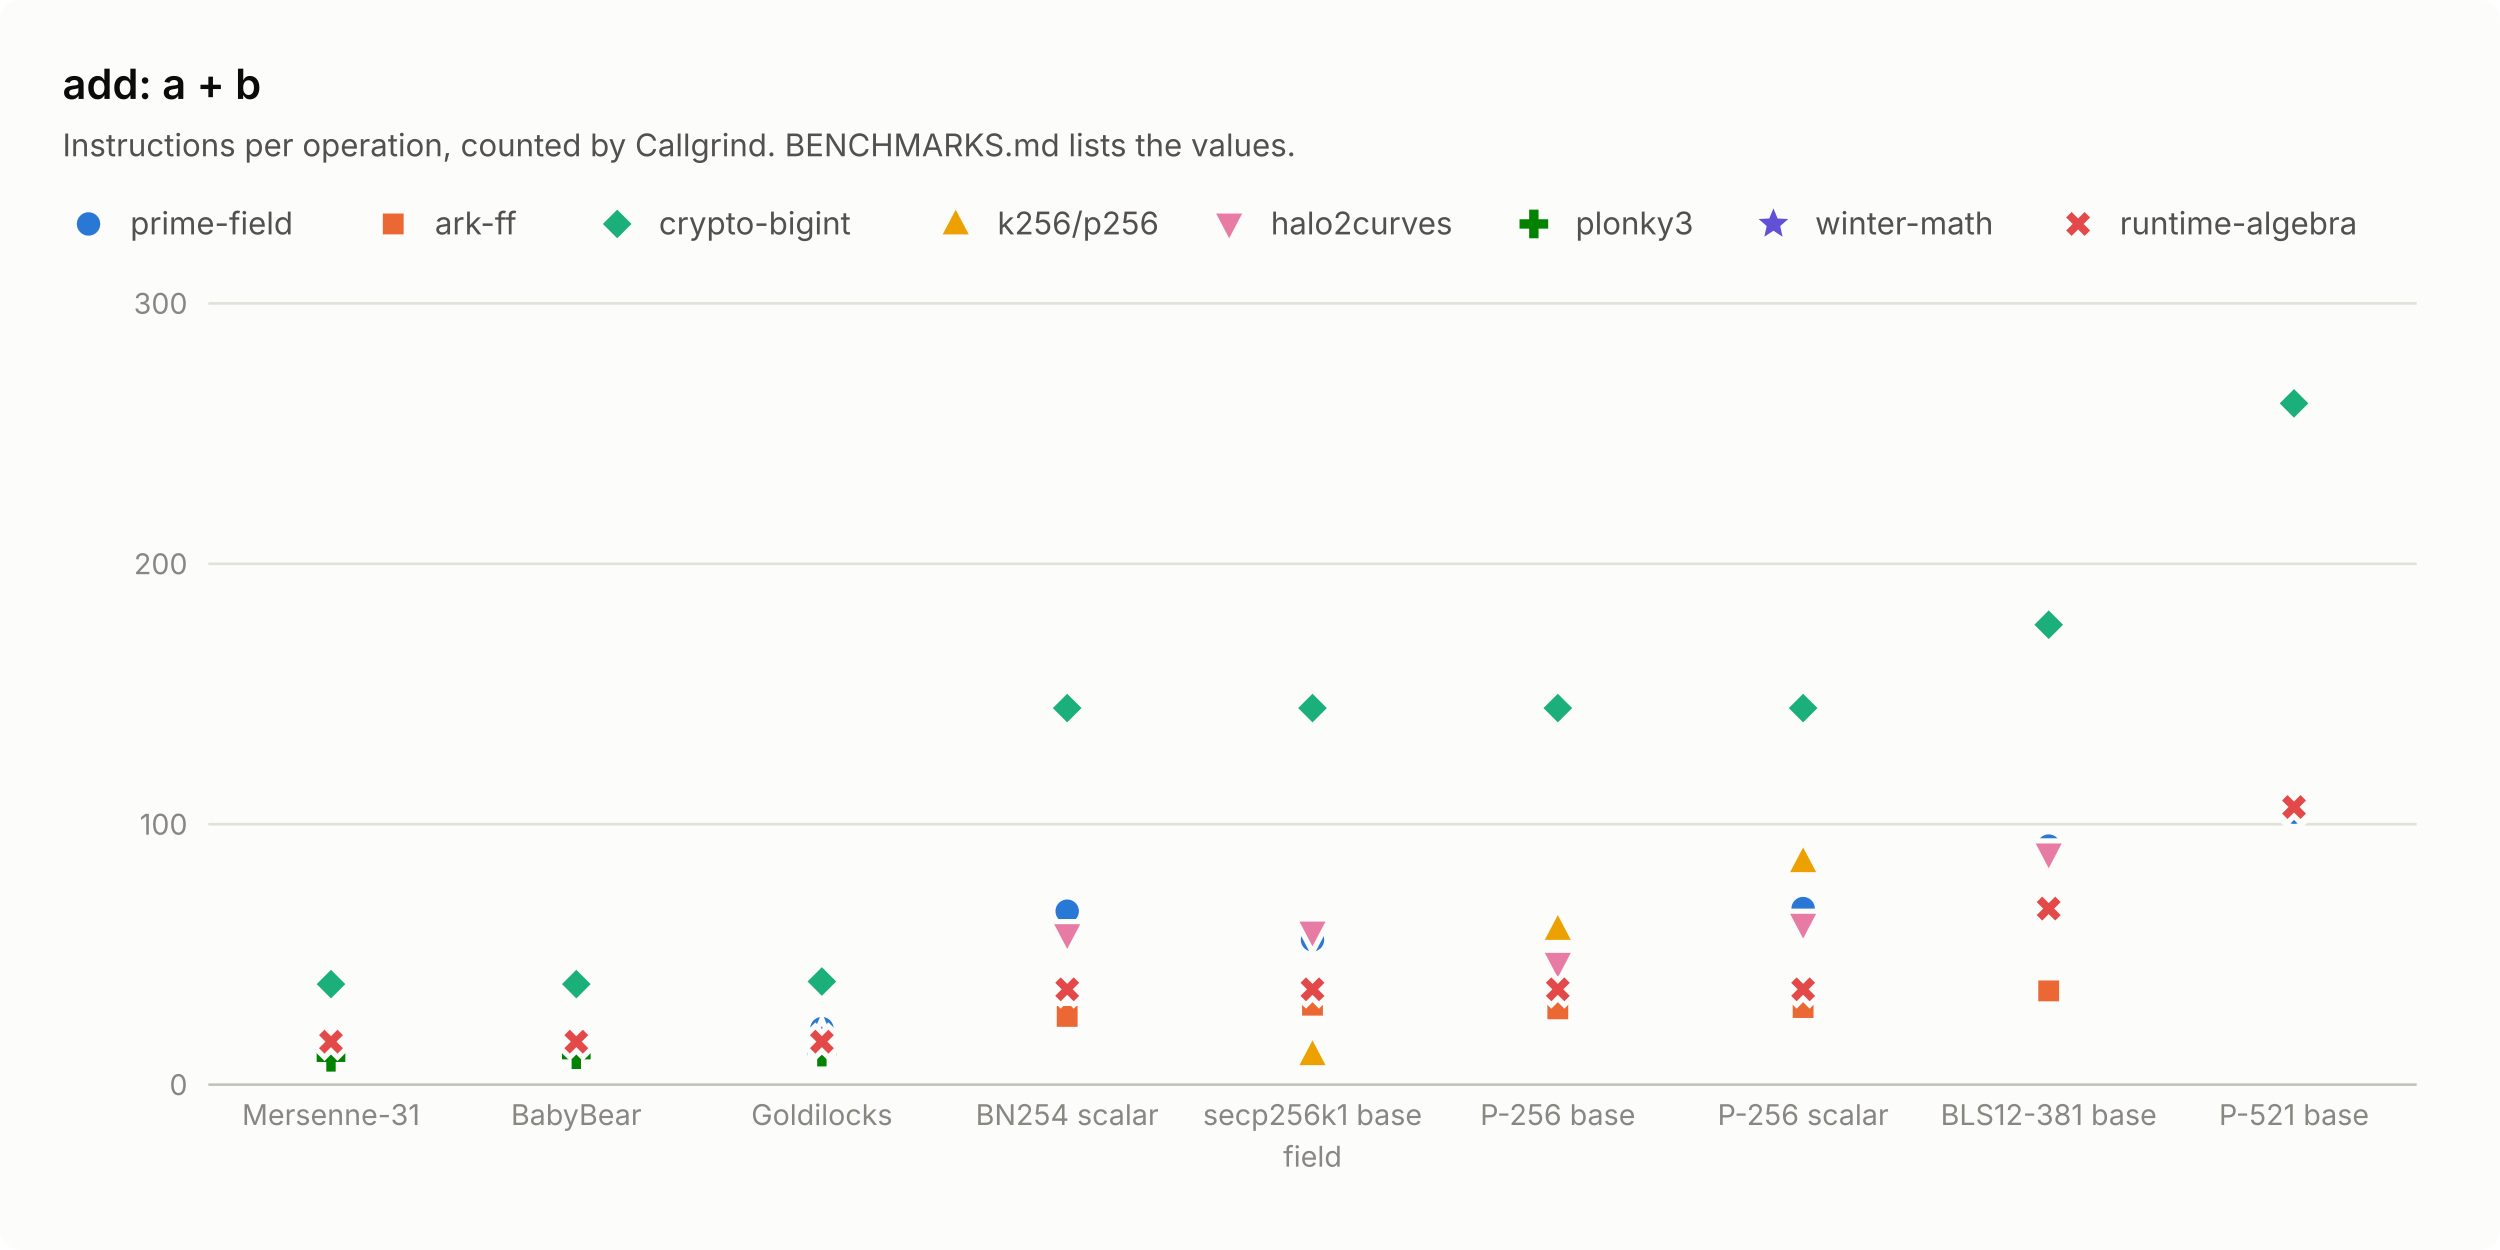
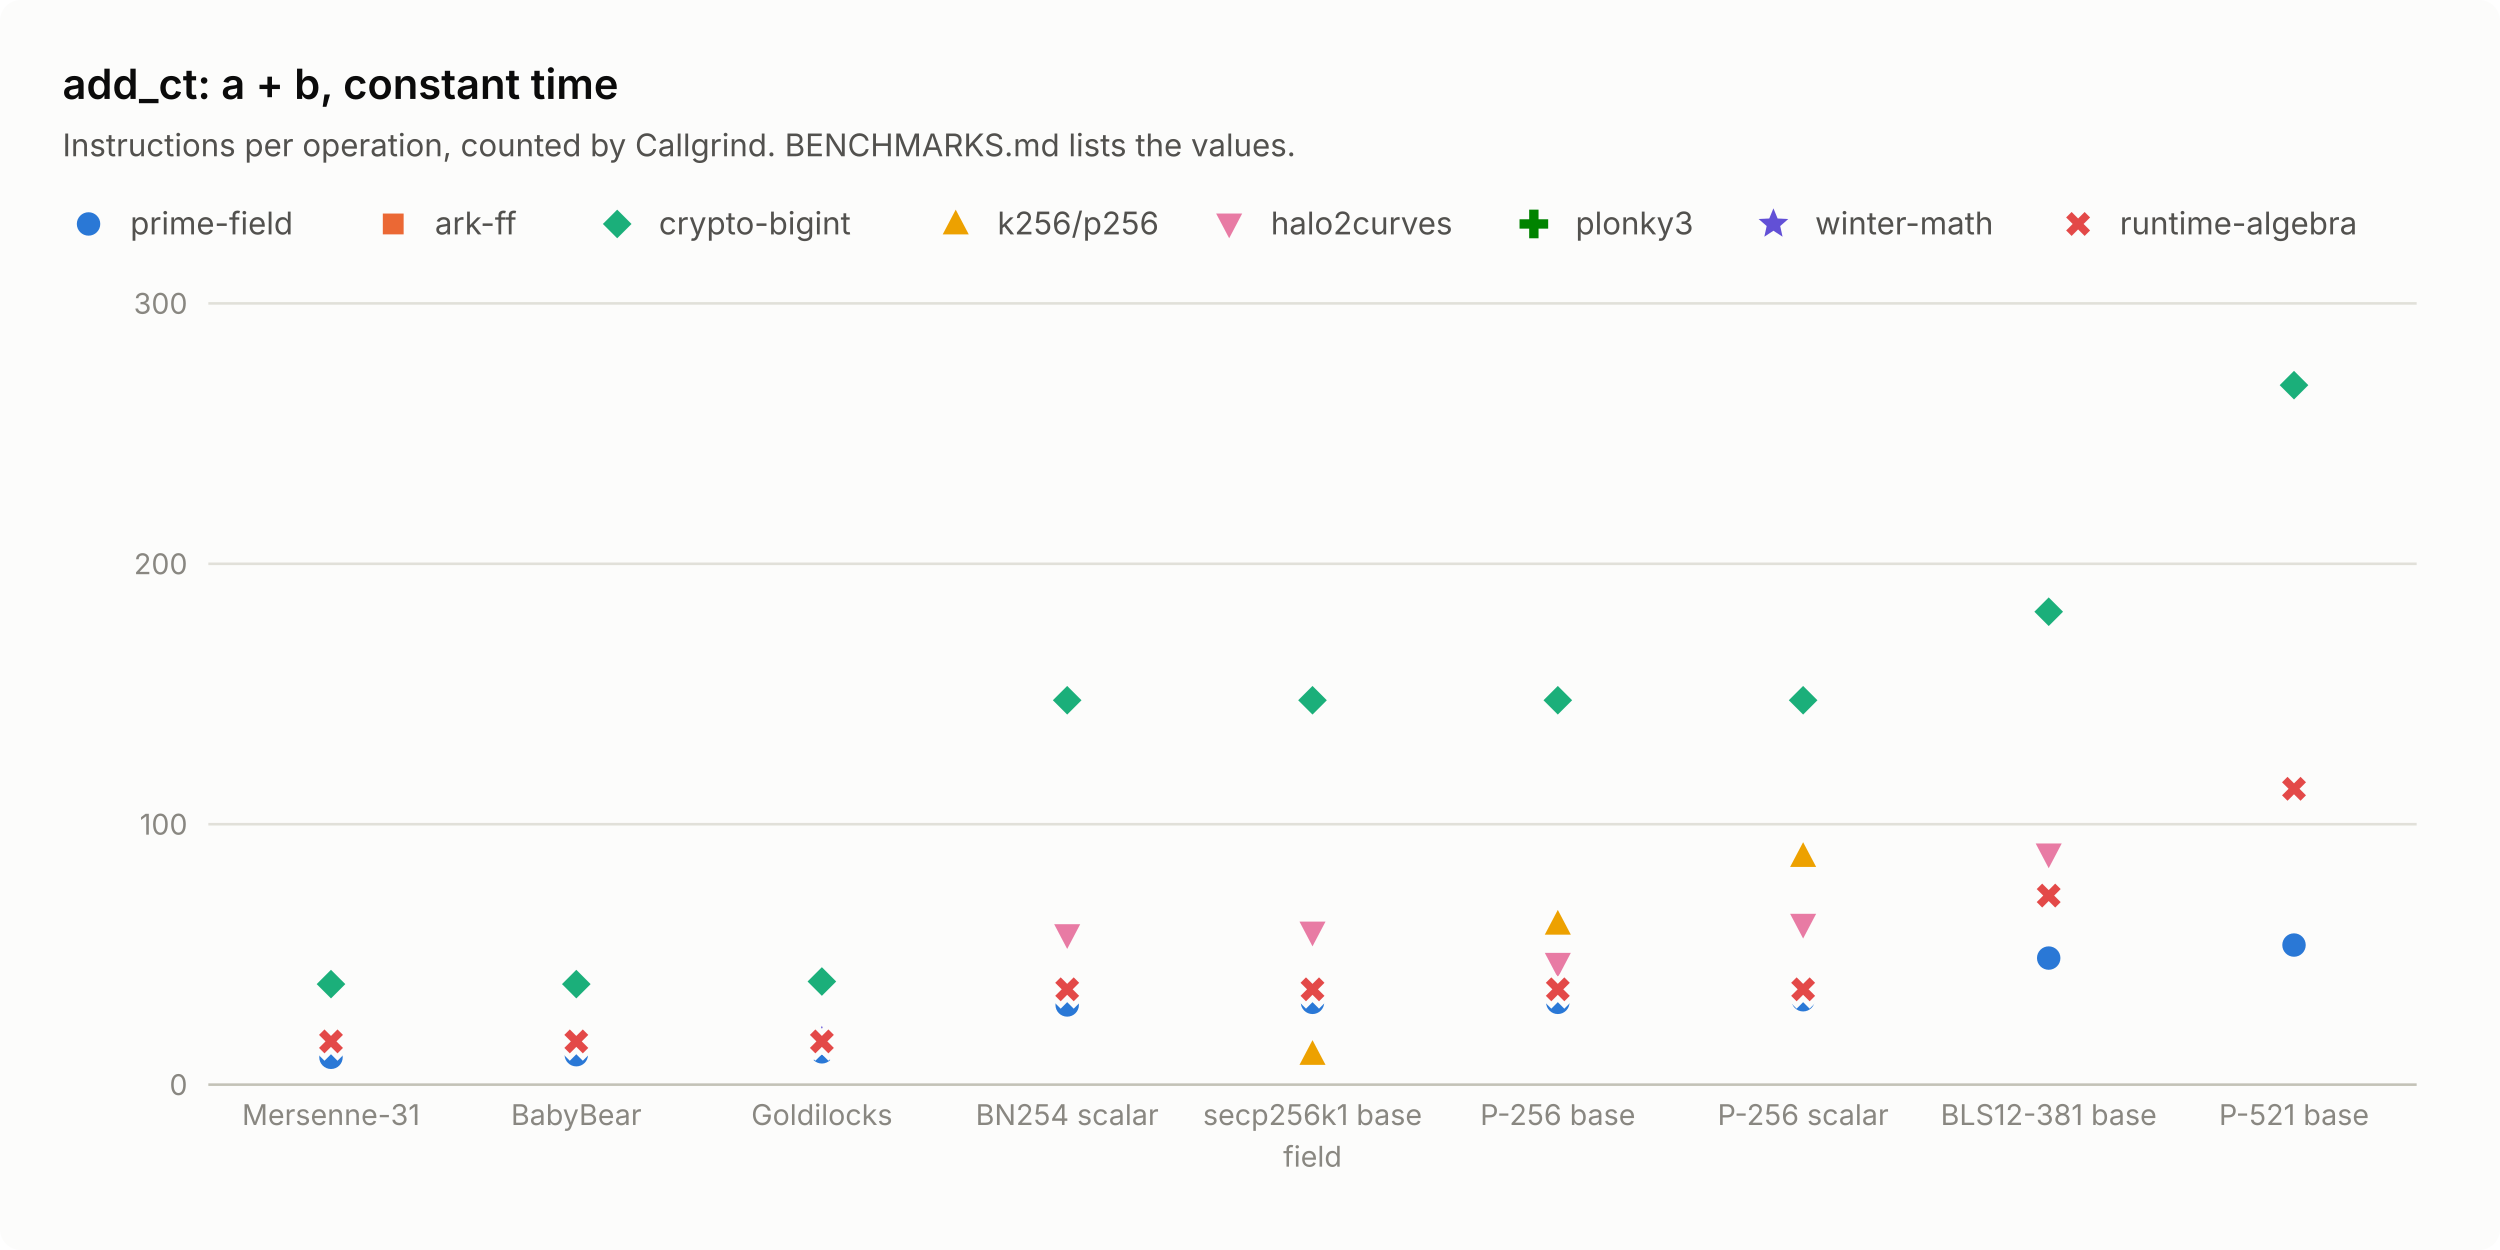
<svg xmlns="http://www.w3.org/2000/svg" width="960" height="480" viewBox="0 0 960 480" role="img" aria-labelledby="title description">
  <style>.grid,.axis{stroke-width:1}.title{font:600 16px system-ui, -apple-system, "Segoe UI", sans-serif}.subtitle,.legend{font:12px system-ui, -apple-system, "Segoe UI", sans-serif}.tick{font:11px system-ui, -apple-system, "Segoe UI", sans-serif;font-variant-numeric:tabular-nums}.line{fill:none;stroke-width:2;stroke-linejoin:round;stroke-linecap:round}.marker{stroke-width:4;paint-order:stroke}.surface{fill:#fcfcfb}.grid{stroke:#e1e0d9}.axis{stroke:#c3c2b7}.title{fill:#0b0b0b}.subtitle,.legend{fill:#52514e}.tick{fill:#898781}.marker{stroke:#fcfcfb}.c0 .line{stroke:#2a78d6}.c0 .marker{fill:#2a78d6}.c1 .line{stroke:#eb6834}.c1 .marker{fill:#eb6834}.c2 .line{stroke:#1baf7a}.c2 .marker{fill:#1baf7a}.c3 .line{stroke:#eda100}.c3 .marker{fill:#eda100}.c4 .line{stroke:#e87ba4}.c4 .marker{fill:#e87ba4}.c5 .line{stroke:#008300}.c5 .marker{fill:#008300}.c6 .line{stroke:#6250d6}.c6 .marker{fill:#6250d6}.c7 .line{stroke:#e34948}.c7 .marker{fill:#e34948}@media (prefers-color-scheme: dark){.surface{fill:#1a1a19}.grid{stroke:#2c2c2a}.axis{stroke:#383835}.title{fill:#f0efec}.subtitle,.legend{fill:#c3c2b7}.tick{fill:#898781}.marker{stroke:#1a1a19}.c0 .line{stroke:#3987e5}.c0 .marker{fill:#3987e5}.c1 .line{stroke:#d95926}.c1 .marker{fill:#d95926}.c2 .line{stroke:#199e70}.c2 .marker{fill:#199e70}.c3 .line{stroke:#c98500}.c3 .marker{fill:#c98500}.c4 .line{stroke:#d55181}.c4 .marker{fill:#d55181}.c5 .line{stroke:#008300}.c5 .marker{fill:#008300}.c6 .line{stroke:#9085e9}.c6 .marker{fill:#9085e9}.c7 .line{stroke:#e66767}.c7 .marker{fill:#e66767}}</style>
  <rect class="surface" width="960" height="480" rx="8" />
-   <text class="title" x="24" y="38">add: a + b</text>
+   <text class="title" x="24" y="38">add_ct: a + b, constant time</text>
  <text class="subtitle" x="24" y="60">Instructions per operation, counted by Callgrind. BENCHMARKS.md lists the values.</text>
  <g class="c0">
    <path class="marker" transform="translate(34,86)" d="M0,-4.5A4.5,4.5 0 1 1 0,4.5A4.5,4.5 0 1 1 0,-4.5Z" />
  </g>
  <text class="legend" x="50" y="90">prime-field</text>
  <g class="c1">
    <path class="marker" transform="translate(151,86)" d="M-4,-4H4V4H-4Z" />
  </g>
  <text class="legend" x="167" y="90">ark-ff</text>
  <g class="c2">
    <path class="marker" transform="translate(237,86)" d="M0,-5.5L5.5,0L0,5.5L-5.5,0Z" />
  </g>
  <text class="legend" x="253" y="90">crypto-bigint</text>
  <g class="c3">
    <path class="marker" transform="translate(367,86)" d="M0,-5.5L5,4H-5Z" />
  </g>
  <text class="legend" x="383" y="90">k256/p256</text>
  <g class="c4">
    <path class="marker" transform="translate(472,86)" d="M0,5.5L5,-4H-5Z" />
  </g>
  <text class="legend" x="488" y="90">halo2curves</text>
  <g class="c5">
    <path class="marker" transform="translate(589,86)" d="M-1.8,-5.5H1.8V-1.8H5.5V1.8H1.8V5.5H-1.8V1.8H-5.5V-1.8H-1.8Z" />
  </g>
  <text class="legend" x="605" y="90">plonky3</text>
  <g class="c6">
    <path class="marker" transform="translate(681,86)" d="M0,-6L1.6,-2.1L5.7,-1.9L2.6,0.8L3.5,4.9L0,2.6L-3.5,4.9L-2.6,0.8L-5.7,-1.9L-1.6,-2.1Z" />
  </g>
  <text class="legend" x="697" y="90">winter-math</text>
  <g class="c7">
    <path class="marker" transform="translate(798,86)" d="M-4.6,-2.5L-2.5,-4.6L0,-2.1L2.5,-4.6L4.6,-2.5L2.1,0L4.6,2.5L2.5,4.6L0,2.1L-2.5,4.6L-4.6,2.5L-2.1,0Z" />
  </g>
  <text class="legend" x="814" y="90">runtime-algebra</text>
  <text class="tick" x="72" y="420.5" text-anchor="end">0</text>
  <path class="grid" d="M80,316.5H928" />
  <text class="tick" x="72" y="320.5" text-anchor="end">100</text>
  <path class="grid" d="M80,216.5H928" />
  <text class="tick" x="72" y="220.5" text-anchor="end">200</text>
  <path class="grid" d="M80,116.5H928" />
  <text class="tick" x="72" y="120.5" text-anchor="end">300</text>
  <path class="axis" d="M80,416.5H928" />
  <text class="tick" x="127.1" y="432" text-anchor="middle">Mersenne-31</text>
  <text class="tick" x="221.3" y="432" text-anchor="middle">BabyBear</text>
  <text class="tick" x="315.6" y="432" text-anchor="middle">Goldilocks</text>
  <text class="tick" x="409.8" y="432" text-anchor="middle">BN254 scalar</text>
  <text class="tick" x="504.0" y="432" text-anchor="middle">secp256k1 base</text>
  <text class="tick" x="598.2" y="432" text-anchor="middle">P-256 base</text>
  <text class="tick" x="692.4" y="432" text-anchor="middle">P-256 scalar</text>
  <text class="tick" x="786.7" y="432" text-anchor="middle">BLS12-381 base</text>
  <text class="tick" x="880.9" y="432" text-anchor="middle">P-521 base</text>
  <text class="tick" x="504.0" y="448" text-anchor="middle">field</text>
  <g class="c0">
-     <path class="marker" transform="translate(127.1,402.0)" d="M0,-4.5A4.5,4.5 0 1 1 0,4.5A4.5,4.5 0 1 1 0,-4.5Z" />
-     <path class="marker" transform="translate(221.3,402.0)" d="M0,-4.5A4.5,4.5 0 1 1 0,4.5A4.5,4.5 0 1 1 0,-4.5Z" />
-     <path class="marker" transform="translate(315.6,395.0)" d="M0,-4.5A4.5,4.5 0 1 1 0,4.5A4.5,4.5 0 1 1 0,-4.5Z" />
-     <path class="marker" transform="translate(409.8,349.9)" d="M0,-4.5A4.5,4.5 0 1 1 0,4.5A4.5,4.5 0 1 1 0,-4.5Z" />
-     <path class="marker" transform="translate(504.0,360.9)" d="M0,-4.5A4.5,4.5 0 1 1 0,4.5A4.5,4.5 0 1 1 0,-4.5Z" />
-     <path class="marker" transform="translate(598.2,357.9)" d="M0,-4.5A4.5,4.5 0 1 1 0,4.5A4.5,4.5 0 1 1 0,-4.5Z" />
-     <path class="marker" transform="translate(692.4,348.9)" d="M0,-4.5A4.5,4.5 0 1 1 0,4.5A4.5,4.5 0 1 1 0,-4.5Z" />
-     <path class="marker" transform="translate(786.7,324.9)" d="M0,-4.5A4.5,4.5 0 1 1 0,4.5A4.5,4.5 0 1 1 0,-4.5Z" />
-     <path class="marker" transform="translate(880.9,311.9)" d="M0,-4.5A4.5,4.5 0 1 1 0,4.5A4.5,4.5 0 1 1 0,-4.5Z" />
+     <path class="marker" transform="translate(127.1,406.0)" d="M0,-4.5A4.5,4.5 0 1 1 0,4.5A4.5,4.5 0 1 1 0,-4.5Z" />
+     <path class="marker" transform="translate(221.3,405.0)" d="M0,-4.5A4.5,4.5 0 1 1 0,4.5A4.5,4.5 0 1 1 0,-4.5Z" />
+     <path class="marker" transform="translate(315.6,403.9)" d="M0,-4.5A4.5,4.5 0 1 1 0,4.5A4.5,4.5 0 1 1 0,-4.5Z" />
+     <path class="marker" transform="translate(409.8,385.9)" d="M0,-4.5A4.5,4.5 0 1 1 0,4.5A4.5,4.5 0 1 1 0,-4.5Z" />
+     <path class="marker" transform="translate(504.0,384.9)" d="M0,-4.5A4.5,4.5 0 1 1 0,4.5A4.5,4.5 0 1 1 0,-4.5Z" />
+     <path class="marker" transform="translate(598.2,384.9)" d="M0,-4.5A4.5,4.5 0 1 1 0,4.5A4.5,4.5 0 1 1 0,-4.5Z" />
+     <path class="marker" transform="translate(692.4,383.9)" d="M0,-4.5A4.5,4.5 0 1 1 0,4.5A4.5,4.5 0 1 1 0,-4.5Z" />
+     <path class="marker" transform="translate(786.7,367.9)" d="M0,-4.5A4.5,4.5 0 1 1 0,4.5A4.5,4.5 0 1 1 0,-4.5Z" />
+     <path class="marker" transform="translate(880.9,362.9)" d="M0,-4.5A4.5,4.5 0 1 1 0,4.5A4.5,4.5 0 1 1 0,-4.5Z" />
  </g>
  <g class="c1">
-     <path class="marker" transform="translate(409.8,390.3)" d="M-4,-4H4V4H-4Z" />
-     <path class="marker" transform="translate(504.0,386.0)" d="M-4,-4H4V4H-4Z" />
-     <path class="marker" transform="translate(598.2,387.4)" d="M-4,-4H4V4H-4Z" />
-     <path class="marker" transform="translate(692.4,386.9)" d="M-4,-4H4V4H-4Z" />
-     <path class="marker" transform="translate(786.7,380.5)" d="M-4,-4H4V4H-4Z" />
-   </g>
+ </g>
  <g class="c2">
    <path class="marker" transform="translate(127.1,377.9)" d="M0,-5.5L5.5,0L0,5.5L-5.5,0Z" />
    <path class="marker" transform="translate(221.3,377.9)" d="M0,-5.5L5.5,0L0,5.5L-5.5,0Z" />
    <path class="marker" transform="translate(315.6,376.9)" d="M0,-5.5L5.5,0L0,5.5L-5.5,0Z" />
-     <path class="marker" transform="translate(409.8,271.9)" d="M0,-5.5L5.5,0L0,5.5L-5.5,0Z" />
-     <path class="marker" transform="translate(504.0,271.9)" d="M0,-5.5L5.5,0L0,5.5L-5.5,0Z" />
-     <path class="marker" transform="translate(598.2,271.9)" d="M0,-5.5L5.5,0L0,5.5L-5.5,0Z" />
-     <path class="marker" transform="translate(692.4,271.9)" d="M0,-5.5L5.5,0L0,5.5L-5.5,0Z" />
-     <path class="marker" transform="translate(786.7,239.9)" d="M0,-5.5L5.5,0L0,5.5L-5.5,0Z" />
-     <path class="marker" transform="translate(880.9,154.9)" d="M0,-5.5L5.5,0L0,5.5L-5.5,0Z" />
+     <path class="marker" transform="translate(409.8,268.9)" d="M0,-5.5L5.5,0L0,5.5L-5.5,0Z" />
+     <path class="marker" transform="translate(504.0,268.9)" d="M0,-5.5L5.5,0L0,5.5L-5.5,0Z" />
+     <path class="marker" transform="translate(598.2,268.9)" d="M0,-5.5L5.5,0L0,5.5L-5.5,0Z" />
+     <path class="marker" transform="translate(692.4,268.9)" d="M0,-5.5L5.5,0L0,5.5L-5.5,0Z" />
+     <path class="marker" transform="translate(786.7,234.9)" d="M0,-5.5L5.5,0L0,5.5L-5.5,0Z" />
+     <path class="marker" transform="translate(880.9,147.9)" d="M0,-5.5L5.5,0L0,5.5L-5.5,0Z" />
  </g>
  <g class="c3">
-     <path class="marker" transform="translate(504.0,405.0)" d="M0,-5.5L5,4H-5Z" />
-     <path class="marker" transform="translate(598.2,356.9)" d="M0,-5.5L5,4H-5Z" />
-     <path class="marker" transform="translate(692.4,330.9)" d="M0,-5.5L5,4H-5Z" />
+     <path class="marker" transform="translate(504.0,404.9)" d="M0,-5.5L5,4H-5Z" />
+     <path class="marker" transform="translate(598.2,354.9)" d="M0,-5.5L5,4H-5Z" />
+     <path class="marker" transform="translate(692.4,328.9)" d="M0,-5.5L5,4H-5Z" />
  </g>
  <g class="c4">
    <path class="marker" transform="translate(409.8,358.9)" d="M0,5.5L5,-4H-5Z" />
    <path class="marker" transform="translate(504.0,357.9)" d="M0,5.5L5,-4H-5Z" />
    <path class="marker" transform="translate(598.2,369.9)" d="M0,5.5L5,-4H-5Z" />
    <path class="marker" transform="translate(692.4,354.9)" d="M0,5.5L5,-4H-5Z" />
    <path class="marker" transform="translate(786.7,327.9)" d="M0,5.5L5,-4H-5Z" />
  </g>
  <g class="c5">
-     <path class="marker" transform="translate(127.1,406.0)" d="M-1.8,-5.5H1.8V-1.8H5.5V1.8H1.8V5.5H-1.8V1.8H-5.5V-1.8H-1.8Z" />
-     <path class="marker" transform="translate(221.3,405.0)" d="M-1.8,-5.5H1.8V-1.8H5.5V1.8H1.8V5.5H-1.8V1.8H-5.5V-1.8H-1.8Z" />
-     <path class="marker" transform="translate(315.6,404.0)" d="M-1.8,-5.5H1.8V-1.8H5.5V1.8H1.8V5.5H-1.8V1.8H-5.5V-1.8H-1.8Z" />
-   </g>
+ </g>
  <g class="c6">
-     <path class="marker" transform="translate(315.6,400.0)" d="M0,-6L1.6,-2.1L5.7,-1.9L2.6,0.8L3.5,4.9L0,2.6L-3.5,4.9L-2.6,0.8L-5.7,-1.9L-1.6,-2.1Z" />
+     <path class="marker" transform="translate(315.6,399.9)" d="M0,-6L1.6,-2.1L5.7,-1.9L2.6,0.8L3.5,4.9L0,2.6L-3.5,4.9L-2.6,0.8L-5.7,-1.9L-1.6,-2.1Z" />
  </g>
  <g class="c7">
-     <path class="marker" transform="translate(127.1,400.0)" d="M-4.6,-2.5L-2.5,-4.6L0,-2.1L2.5,-4.6L4.6,-2.5L2.1,0L4.6,2.5L2.5,4.6L0,2.1L-2.5,4.6L-4.6,2.5L-2.1,0Z" />
-     <path class="marker" transform="translate(221.3,400.0)" d="M-4.6,-2.5L-2.5,-4.6L0,-2.1L2.5,-4.6L4.6,-2.5L2.1,0L4.6,2.5L2.5,4.6L0,2.1L-2.5,4.6L-4.6,2.5L-2.1,0Z" />
-     <path class="marker" transform="translate(315.6,400.0)" d="M-4.6,-2.5L-2.5,-4.6L0,-2.1L2.5,-4.6L4.6,-2.5L2.1,0L4.6,2.5L2.5,4.6L0,2.1L-2.5,4.6L-4.6,2.5L-2.1,0Z" />
+     <path class="marker" transform="translate(127.1,399.9)" d="M-4.6,-2.5L-2.5,-4.6L0,-2.1L2.5,-4.6L4.6,-2.5L2.1,0L4.6,2.5L2.5,4.6L0,2.1L-2.5,4.6L-4.6,2.5L-2.1,0Z" />
+     <path class="marker" transform="translate(221.3,399.9)" d="M-4.6,-2.5L-2.5,-4.6L0,-2.1L2.5,-4.6L4.6,-2.5L2.1,0L4.6,2.5L2.5,4.6L0,2.1L-2.5,4.6L-4.6,2.5L-2.1,0Z" />
+     <path class="marker" transform="translate(315.6,399.9)" d="M-4.6,-2.5L-2.5,-4.6L0,-2.1L2.5,-4.6L4.6,-2.5L2.1,0L4.6,2.5L2.5,4.6L0,2.1L-2.5,4.6L-4.6,2.5L-2.1,0Z" />
    <path class="marker" transform="translate(409.8,379.9)" d="M-4.6,-2.5L-2.5,-4.6L0,-2.1L2.5,-4.6L4.6,-2.5L2.1,0L4.6,2.5L2.5,4.6L0,2.1L-2.5,4.6L-4.6,2.5L-2.1,0Z" />
    <path class="marker" transform="translate(504.0,379.9)" d="M-4.6,-2.5L-2.5,-4.6L0,-2.1L2.5,-4.6L4.6,-2.5L2.1,0L4.6,2.5L2.5,4.6L0,2.1L-2.5,4.6L-4.6,2.5L-2.1,0Z" />
    <path class="marker" transform="translate(598.2,379.9)" d="M-4.6,-2.5L-2.5,-4.6L0,-2.1L2.5,-4.6L4.6,-2.5L2.1,0L4.6,2.5L2.5,4.6L0,2.1L-2.5,4.6L-4.6,2.5L-2.1,0Z" />
    <path class="marker" transform="translate(692.4,379.9)" d="M-4.6,-2.5L-2.5,-4.6L0,-2.1L2.5,-4.6L4.6,-2.5L2.1,0L4.6,2.5L2.5,4.6L0,2.1L-2.5,4.6L-4.6,2.5L-2.1,0Z" />
-     <path class="marker" transform="translate(786.7,348.9)" d="M-4.6,-2.5L-2.5,-4.6L0,-2.1L2.5,-4.6L4.6,-2.5L2.1,0L4.6,2.5L2.5,4.6L0,2.1L-2.5,4.6L-4.6,2.5L-2.1,0Z" />
-     <path class="marker" transform="translate(880.9,309.9)" d="M-4.6,-2.5L-2.5,-4.6L0,-2.1L2.5,-4.6L4.6,-2.5L2.1,0L4.6,2.5L2.5,4.6L0,2.1L-2.5,4.6L-4.6,2.5L-2.1,0Z" />
+     <path class="marker" transform="translate(786.7,343.9)" d="M-4.6,-2.5L-2.5,-4.6L0,-2.1L2.5,-4.6L4.6,-2.5L2.1,0L4.6,2.5L2.5,4.6L0,2.1L-2.5,4.6L-4.6,2.5L-2.1,0Z" />
+     <path class="marker" transform="translate(880.9,302.9)" d="M-4.6,-2.5L-2.5,-4.6L0,-2.1L2.5,-4.6L4.6,-2.5L2.1,0L4.6,2.5L2.5,4.6L0,2.1L-2.5,4.6L-4.6,2.5L-2.1,0Z" />
  </g>
</svg>
